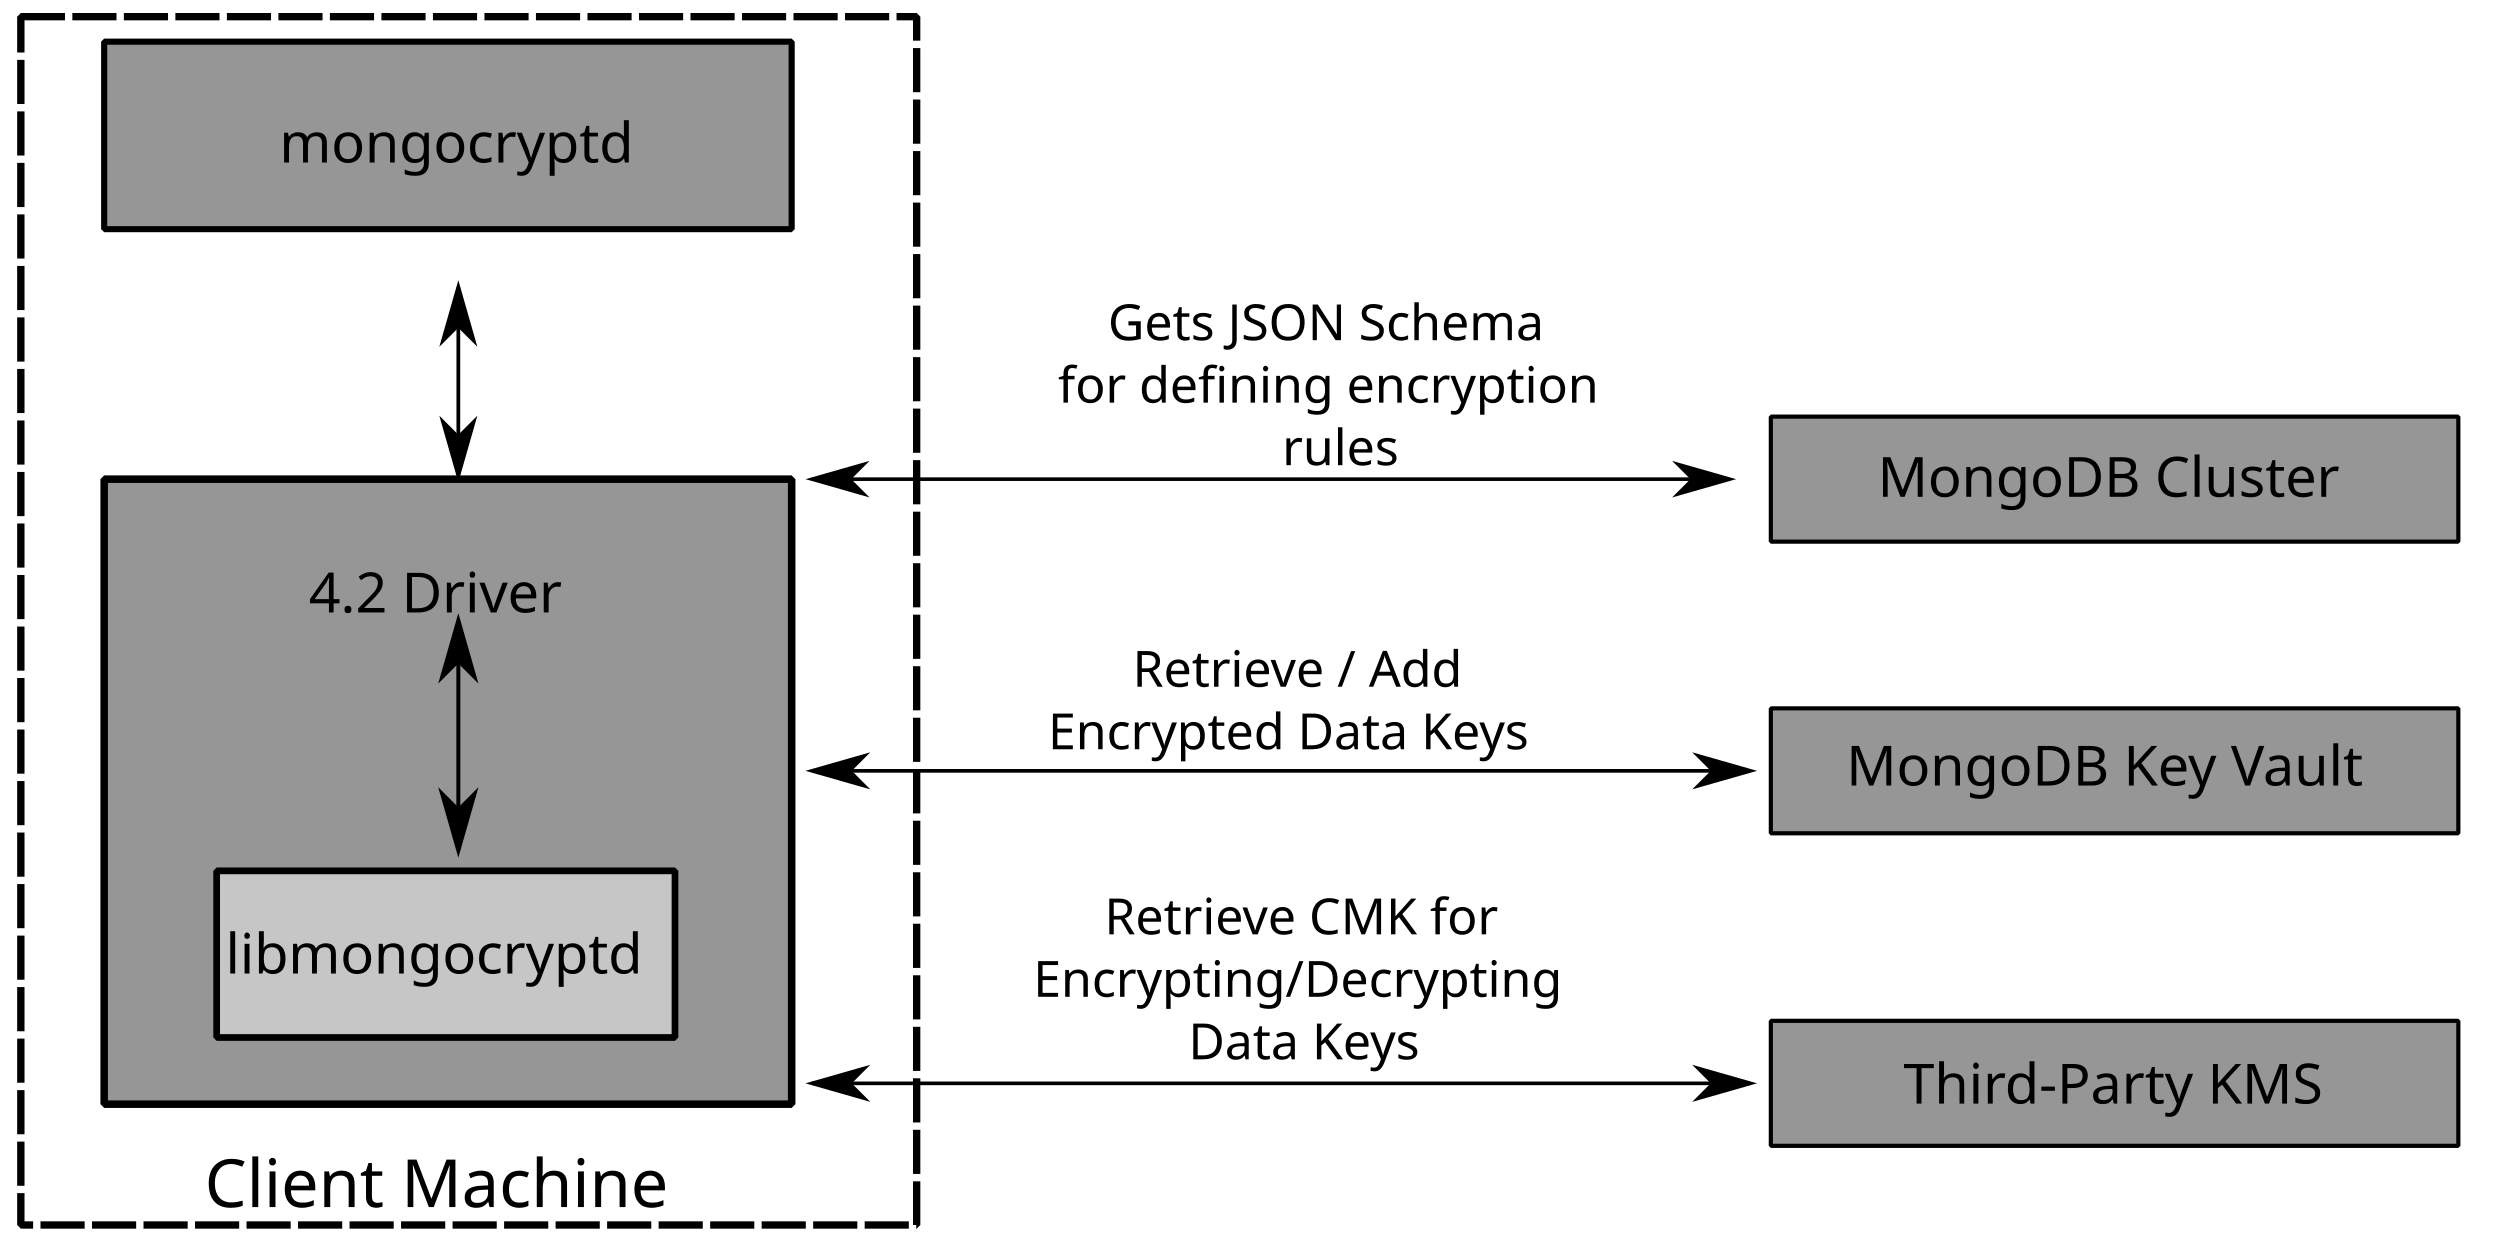
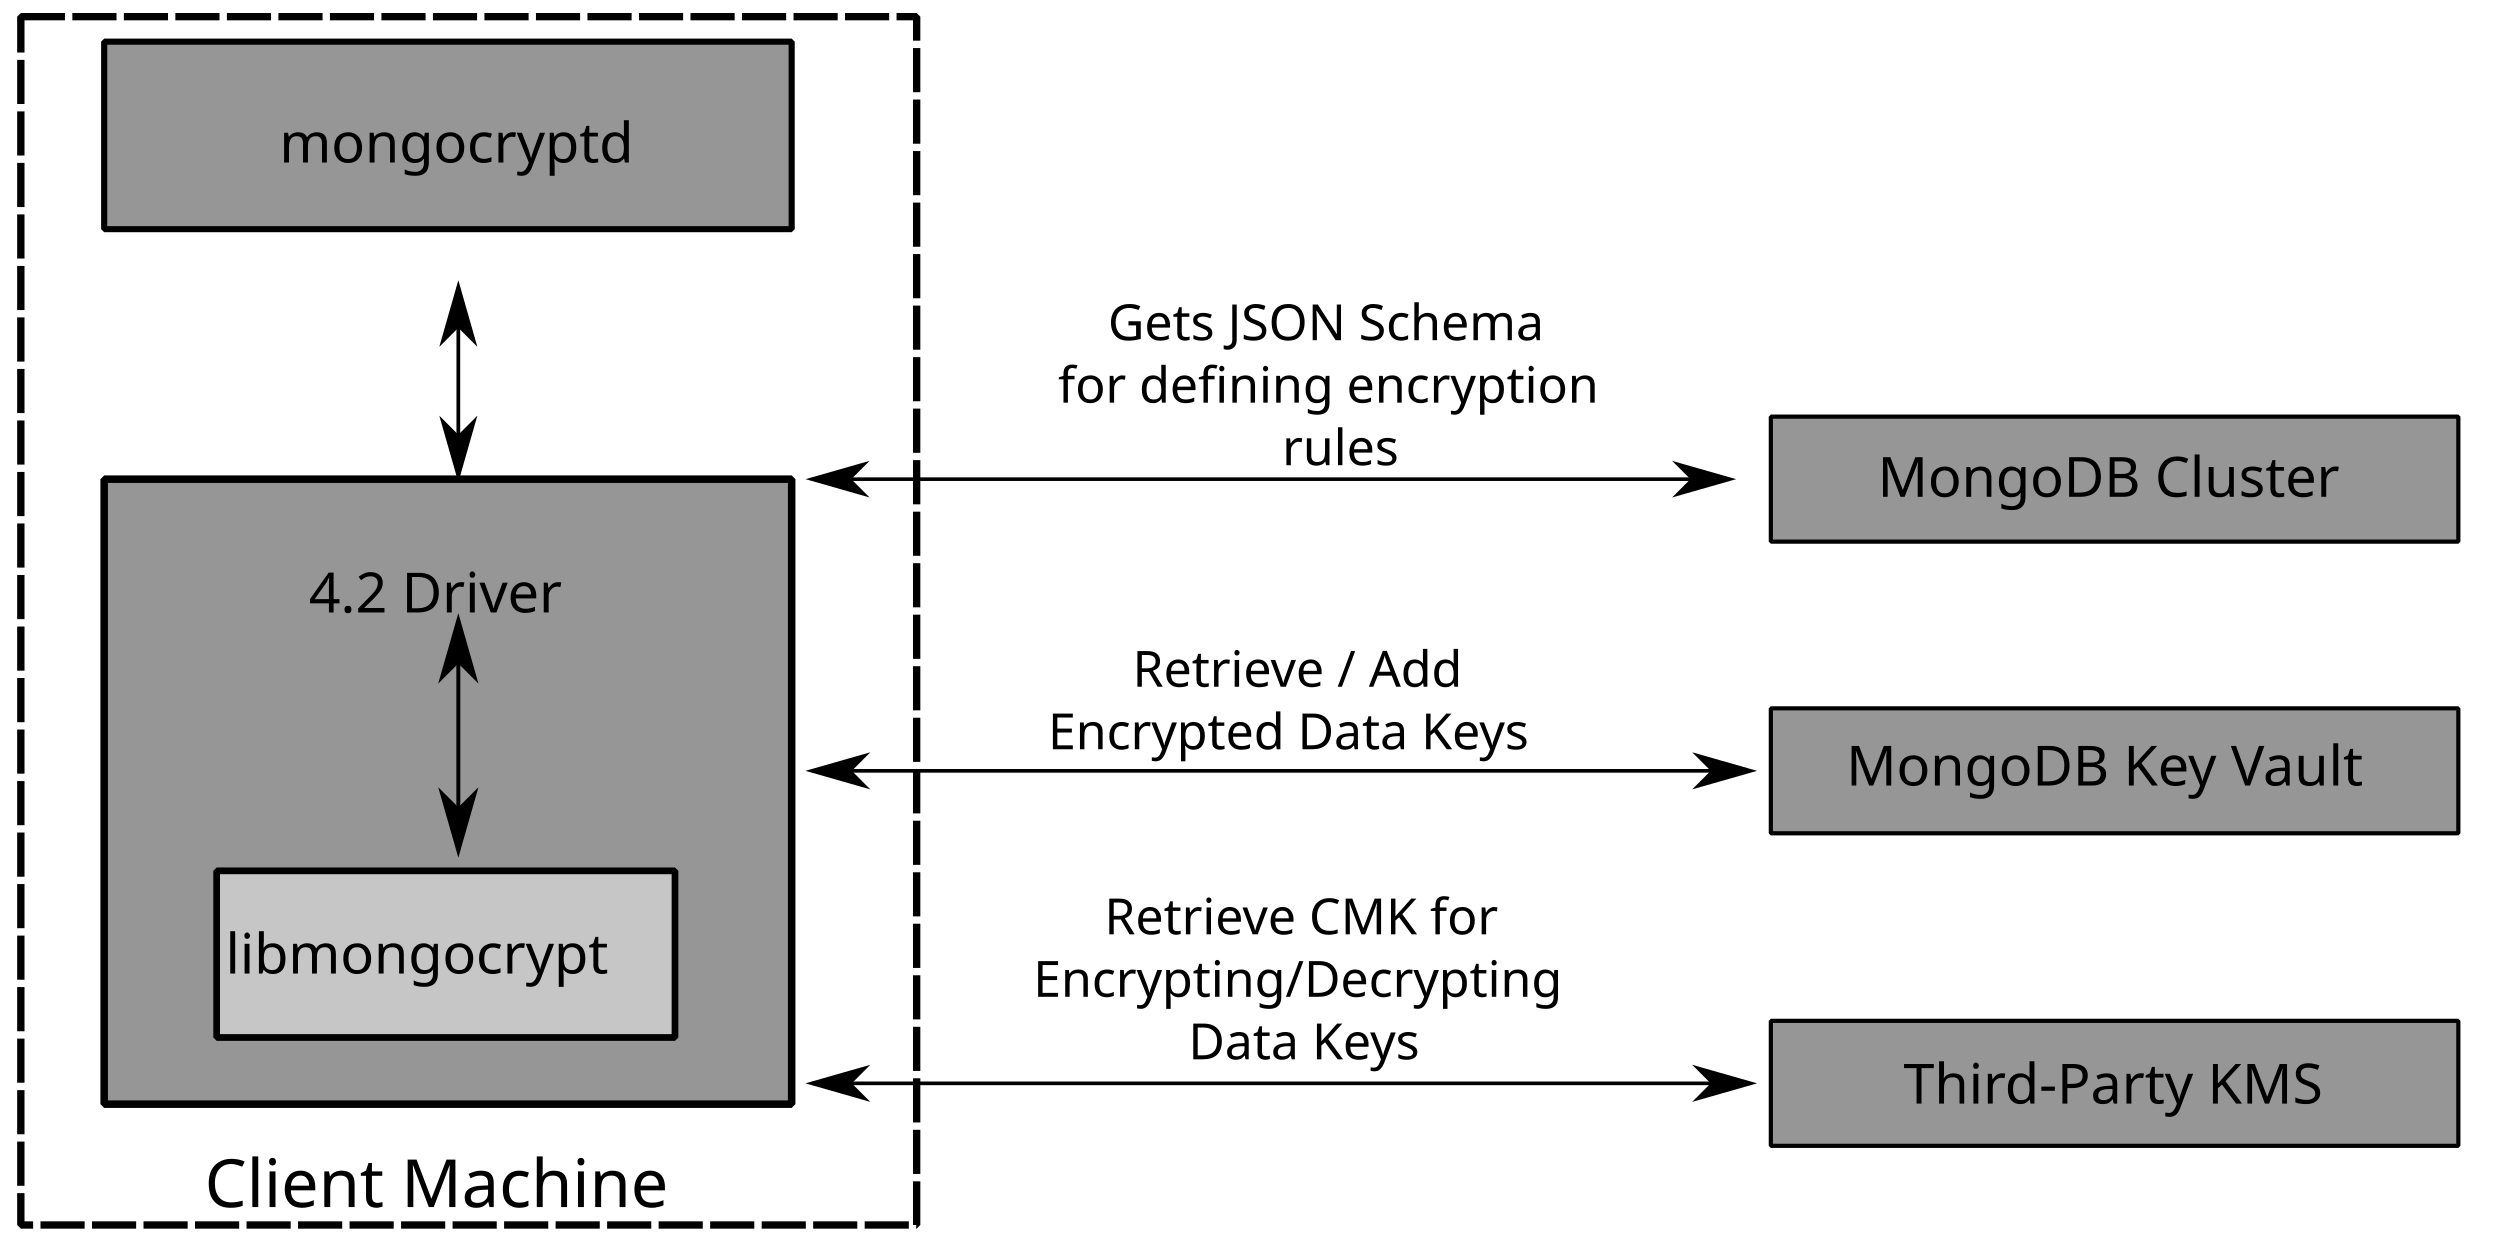
<svg xmlns="http://www.w3.org/2000/svg" width="600" height="300" viewBox="0 0 158.75 79.375" version="1.1" id="svg8">
  <defs id="defs2">
    <marker orient="auto" refY="0.0" refX="0.0" id="marker11441" style="overflow:visible;">
      <path id="path11439" d="M 0.0,0.0 L 5.0,-5.0 L -12.5,0.0 L 5.0,5.0 L 0.0,0.0 z " style="fill-rule:evenodd;stroke:#000000;stroke-width:1pt;stroke-opacity:1;fill:#000000;fill-opacity:1" transform="scale(0.8) rotate(180) translate(12.5,0)" />
    </marker>
    <marker orient="auto" refY="0.0" refX="0.0" id="marker11365" style="overflow:visible">
      <path id="path11363" d="M 0.0,0.0 L 5.0,-5.0 L -12.5,0.0 L 5.0,5.0 L 0.0,0.0 z " style="fill-rule:evenodd;stroke:#000000;stroke-width:1pt;stroke-opacity:1;fill:#000000;fill-opacity:1" transform="scale(0.8) translate(12.5,0)" />
    </marker>
    <marker style="overflow:visible;" id="marker10693" refX="0.0" refY="0.0" orient="auto">
      <path transform="scale(0.8) rotate(180) translate(12.5,0)" style="fill-rule:evenodd;stroke:#000000;stroke-width:1pt;stroke-opacity:1;fill:#000000;fill-opacity:1" d="M 0.0,0.0 L 5.0,-5.0 L -12.5,0.0 L 5.0,5.0 L 0.0,0.0 z " id="path10691" />
    </marker>
    <marker style="overflow:visible" id="marker10629" refX="0.0" refY="0.0" orient="auto">
      <path transform="scale(0.8) translate(12.5,0)" style="fill-rule:evenodd;stroke:#000000;stroke-width:1pt;stroke-opacity:1;fill:#000000;fill-opacity:1" d="M 0.0,0.0 L 5.0,-5.0 L -12.5,0.0 L 5.0,5.0 L 0.0,0.0 z " id="path10627" />
    </marker>
    <marker orient="auto" refY="0.0" refX="0.0" id="marker8889" style="overflow:visible;">
      <path id="path8887" d="M 0.0,0.0 L 5.0,-5.0 L -12.5,0.0 L 5.0,5.0 L 0.0,0.0 z " style="fill-rule:evenodd;stroke:#000000;stroke-width:1pt;stroke-opacity:1;fill:#000000;fill-opacity:1" transform="scale(0.8) rotate(180) translate(12.5,0)" />
    </marker>
    <marker orient="auto" refY="0.0" refX="0.0" id="marker8837" style="overflow:visible">
      <path id="path8835" d="M 0.0,0.0 L 5.0,-5.0 L -12.5,0.0 L 5.0,5.0 L 0.0,0.0 z " style="fill-rule:evenodd;stroke:#000000;stroke-width:1pt;stroke-opacity:1;fill:#000000;fill-opacity:1" transform="scale(0.8) translate(12.5,0)" />
    </marker>
    <marker style="overflow:visible;" id="marker7409" refX="0.0" refY="0.0" orient="auto">
      <path transform="scale(0.8) rotate(180) translate(12.5,0)" style="fill-rule:evenodd;stroke:#000000;stroke-width:1pt;stroke-opacity:1;fill:#000000;fill-opacity:1" d="M 0.0,0.0 L 5.0,-5.0 L -12.5,0.0 L 5.0,5.0 L 0.0,0.0 z " id="path7407" />
    </marker>
    <marker style="overflow:visible" id="marker7369" refX="0.0" refY="0.0" orient="auto">
      <path transform="scale(0.8) translate(12.5,0)" style="fill-rule:evenodd;stroke:#000000;stroke-width:1pt;stroke-opacity:1;fill:#000000;fill-opacity:1" d="M 0.0,0.0 L 5.0,-5.0 L -12.5,0.0 L 5.0,5.0 L 0.0,0.0 z " id="path7367" />
    </marker>
    <marker orient="auto" refY="0.0" refX="0.0" id="marker5021" style="overflow:visible;">
      <path id="path5019" d="M 0.0,0.0 L 5.0,-5.0 L -12.5,0.0 L 5.0,5.0 L 0.0,0.0 z " style="fill-rule:evenodd;stroke:#000000;stroke-width:1pt;stroke-opacity:1;fill:#000000;fill-opacity:1" transform="scale(0.8) rotate(180) translate(12.5,0)" />
    </marker>
    <marker orient="auto" refY="0.0" refX="0.0" id="marker4939" style="overflow:visible;">
      <path id="path4937" d="M 0.0,0.0 L 5.0,-5.0 L -12.5,0.0 L 5.0,5.0 L 0.0,0.0 z " style="fill-rule:evenodd;stroke:#000000;stroke-width:1pt;stroke-opacity:1;fill:#000000;fill-opacity:1" transform="scale(0.8) rotate(180) translate(12.5,0)" />
    </marker>
    <marker orient="auto" refY="0.0" refX="0.0" id="Arrow1Lend" style="overflow:visible;">
      <path id="path4626" d="M 0.0,0.0 L 5.0,-5.0 L -12.5,0.0 L 5.0,5.0 L 0.0,0.0 z " style="fill-rule:evenodd;stroke:#000000;stroke-width:1pt;stroke-opacity:1;fill:#000000;fill-opacity:1" transform="scale(0.8) rotate(180) translate(12.5,0)" />
    </marker>
    <marker orient="auto" refY="0.0" refX="0.0" id="Arrow1Lstart" style="overflow:visible">
      <path id="path4623" d="M 0.0,0.0 L 5.0,-5.0 L -12.5,0.0 L 5.0,5.0 L 0.0,0.0 z " style="fill-rule:evenodd;stroke:#000000;stroke-width:1pt;stroke-opacity:1;fill:#000000;fill-opacity:1" transform="scale(0.8) translate(12.5,0)" />
    </marker>
  </defs>
  <g id="layer2" style="display:inline">
    <rect style="opacity:1;fill:none;fill-opacity:1;stroke:#000000;stroke-width:0.467;stroke-linejoin:miter;stroke-miterlimit:0;stroke-dasharray:2.804, 0.467;stroke-dashoffset:0;stroke-opacity:1;image-rendering:auto" id="rect4533" width="56.885" height="76.729" x="1.323" y="1.058" />
    <rect style="fill:none;fill-opacity:0.208;stroke:#000000;stroke-width:1.527;stroke-linejoin:round;stroke-miterlimit:4;stroke-dasharray:none;stroke-opacity:0" id="rect4530" width="61.271" height="79.375" x="0" y="-297" ry="5.597" transform="scale(1,-1)" />
    <rect style="opacity:1;fill:#969696;fill-opacity:1;stroke:#000000;stroke-width:0.266;stroke-linejoin:miter;stroke-miterlimit:0;stroke-dasharray:none;stroke-opacity:1" id="rect4571" width="43.656" height="7.937" x="112.448" y="64.823" />
    <rect style="opacity:1;fill:#969696;fill-opacity:1;stroke:#000000;stroke-width:0.389;stroke-linejoin:miter;stroke-miterlimit:0;stroke-dasharray:none;stroke-opacity:1" id="rect4573" width="43.656" height="11.906" x="6.615" y="2.646" />
    <rect style="opacity:1;fill:#969696;fill-opacity:1;stroke:#000000;stroke-width:0.477;stroke-linejoin:miter;stroke-miterlimit:0;stroke-dasharray:none;stroke-opacity:1" id="rect4575" width="43.656" height="39.688" x="6.615" y="30.427" />
    <path style="fill:none;stroke:#000000;stroke-width:0.232;stroke-linecap:butt;stroke-linejoin:miter;stroke-miterlimit:4;stroke-dasharray:none;stroke-opacity:1;marker-start:url(#marker11365);marker-end:url(#marker11441)" d="M 111.125,68.792 H 75.045 51.594" id="path11361" />
    <path id="path10625" d="M 111.125,48.948 H 75.045 51.594" style="fill:none;stroke:#000000;stroke-width:0.232;stroke-linecap:butt;stroke-linejoin:miter;stroke-miterlimit:4;stroke-dasharray:none;stroke-opacity:1;marker-start:url(#marker10629);marker-end:url(#marker10693)" />
    <path style="fill:none;stroke:#000000;stroke-width:0.229;stroke-linecap:butt;stroke-linejoin:miter;stroke-miterlimit:4;stroke-dasharray:none;stroke-opacity:1;marker-start:url(#marker8837);marker-end:url(#marker8889)" d="M 109.802,30.427 H 74.524 51.594" id="path8833" />
    <path id="path7365" d="M 29.104,18.256 V 25.472 30.163" style="fill:none;stroke:#000000;stroke-width:0.238;stroke-linecap:butt;stroke-linejoin:miter;stroke-miterlimit:4;stroke-dasharray:none;stroke-opacity:1;marker-start:url(#marker7369);marker-end:url(#marker7409)" />
    <path style="fill:none;stroke:#000000;stroke-width:0.252;stroke-linecap:butt;stroke-linejoin:miter;stroke-miterlimit:4;stroke-dasharray:none;stroke-opacity:1;marker-start:url(#Arrow1Lstart);marker-end:url(#marker5021)" d="m 29.104,39.423 v 8.819 5.733" id="path5713" />
    <rect style="opacity:1;fill:#c6c6c6;fill-opacity:1;stroke:#000000;stroke-width:0.426;stroke-linejoin:miter;stroke-miterlimit:0;stroke-dasharray:none;stroke-opacity:1" id="rect4577" width="29.104" height="10.583" x="13.758" y="55.298" />
    <rect y="44.979" x="112.448" height="7.937" width="43.656" id="rect12330" style="opacity:1;fill:#969696;fill-opacity:1;stroke:#000000;stroke-width:0.266;stroke-linejoin:miter;stroke-miterlimit:0;stroke-dasharray:none;stroke-opacity:1" />
    <rect style="opacity:1;fill:#969696;fill-opacity:1;stroke:#000000;stroke-width:0.266;stroke-linejoin:miter;stroke-miterlimit:0;stroke-dasharray:none;stroke-opacity:1" id="rect12332" width="43.656" height="7.937" x="112.448" y="26.458" />
  </g>
  <g id="layer3" style="display:inline">
    <text xml:space="preserve" style="font-style:normal;font-variant:normal;font-weight:normal;font-stretch:normal;font-size:4.233px;line-height:1.25;font-family:sans-serif;-inkscape-font-specification:'sans-serif, Normal';font-variant-ligatures:normal;font-variant-caps:normal;font-variant-numeric:normal;font-feature-settings:normal;text-align:start;letter-spacing:0px;word-spacing:0px;writing-mode:lr-tb;text-anchor:start;fill:#000000;fill-opacity:1;stroke:none;stroke-width:0.265" x="12.988" y="76.645" id="text12975">
      <tspan x="12.988" y="76.645" id="tspan12973" style="stroke-width:0.265">
        <tspan x="12.988" y="76.645" id="tspan12971" style="stroke-width:0.265">Client Machine</tspan>
      </tspan>
    </text>
    <text xml:space="preserve" style="font-style:normal;font-variant:normal;font-weight:normal;font-stretch:normal;font-size:3.528px;line-height:1.25;font-family:sans-serif;-inkscape-font-specification:'sans-serif, Normal';font-variant-ligatures:normal;font-variant-caps:normal;font-variant-numeric:normal;font-feature-settings:normal;text-align:start;letter-spacing:0px;word-spacing:0px;writing-mode:lr-tb;text-anchor:start;display:inline;fill:#000000;fill-opacity:1;stroke:none;stroke-width:0.265" x="14.324" y="61.824" id="text12981">
      <tspan x="14.324" y="61.824" id="tspan12979" style="stroke-width:0.265">
-         <tspan x="14.324" y="61.824" id="tspan12977" style="stroke-width:0.265">libmongocryptd</tspan>
+         <tspan x="14.324" y="61.824" id="tspan12977" style="stroke-width:0.265">libmongocrypt</tspan>
      </tspan>
    </text>
    <text xml:space="preserve" style="font-style:normal;font-variant:normal;font-weight:normal;font-stretch:normal;font-size:3.528px;line-height:1.25;font-family:sans-serif;-inkscape-font-specification:'sans-serif, Normal';font-variant-ligatures:normal;font-variant-caps:normal;font-variant-numeric:normal;font-feature-settings:normal;text-align:start;letter-spacing:0px;word-spacing:0px;writing-mode:lr-tb;text-anchor:start;fill:#000000;fill-opacity:1;stroke:none;stroke-width:0.265" x="19.606" y="38.887" id="text12987">
      <tspan x="19.606" y="38.887" id="tspan12985" style="stroke-width:0.265">
        <tspan x="19.606" y="38.887" id="tspan12983" style="stroke-width:0.265">4.2 Driver</tspan>
      </tspan>
    </text>
    <text xml:space="preserve" style="font-style:normal;font-variant:normal;font-weight:normal;font-stretch:normal;font-size:3.528px;line-height:1.25;font-family:sans-serif;-inkscape-font-specification:'sans-serif, Normal';font-variant-ligatures:normal;font-variant-caps:normal;font-variant-numeric:normal;font-feature-settings:normal;text-align:start;letter-spacing:0px;word-spacing:0px;writing-mode:lr-tb;text-anchor:start;fill:#000000;fill-opacity:1;stroke:none;stroke-width:0.265" x="17.742" y="10.323" id="text12993">
      <tspan x="17.742" y="10.323" id="tspan12991" style="stroke-width:0.265">
        <tspan x="17.742" y="10.323" id="tspan12989" style="stroke-width:0.265">mongocryptd</tspan>
      </tspan>
    </text>
    <text xml:space="preserve" style="font-style:normal;font-variant:normal;font-weight:normal;font-stretch:normal;font-size:3.528px;line-height:1.25;font-family:sans-serif;-inkscape-font-specification:'sans-serif, Normal';font-variant-ligatures:normal;font-variant-caps:normal;font-variant-numeric:normal;font-feature-settings:normal;text-align:start;letter-spacing:0px;word-spacing:0px;writing-mode:lr-tb;text-anchor:start;fill:#000000;fill-opacity:1;stroke:none;stroke-width:0.265" x="119.226" y="31.546" id="text12999">
      <tspan x="119.226" y="31.546" id="tspan12997" style="stroke-width:0.265">
        <tspan x="119.226" y="31.546" id="tspan12995" style="stroke-width:0.265">MongoDB Cluster</tspan>
      </tspan>
    </text>
    <text xml:space="preserve" style="font-style:normal;font-variant:normal;font-weight:normal;font-stretch:normal;font-size:3.528px;line-height:1.25;font-family:sans-serif;-inkscape-font-specification:'sans-serif, Normal';font-variant-ligatures:normal;font-variant-caps:normal;font-variant-numeric:normal;font-feature-settings:normal;text-align:start;letter-spacing:0px;word-spacing:0px;writing-mode:lr-tb;text-anchor:start;fill:#000000;fill-opacity:1;stroke:none;stroke-width:0.265" x="117.235" y="49.88" id="text13005">
      <tspan x="117.235" y="49.88" id="tspan13003" style="stroke-width:0.265">
        <tspan x="117.235" y="49.88" id="tspan13001" style="stroke-width:0.265">MongoDB Key Vault</tspan>
      </tspan>
    </text>
    <text xml:space="preserve" style="font-style:normal;font-variant:normal;font-weight:normal;font-stretch:normal;font-size:3.528px;line-height:1.25;font-family:sans-serif;-inkscape-font-specification:'sans-serif, Normal';font-variant-ligatures:normal;font-variant-caps:normal;font-variant-numeric:normal;font-feature-settings:normal;text-align:start;letter-spacing:0px;word-spacing:0px;writing-mode:lr-tb;text-anchor:start;fill:#000000;fill-opacity:1;stroke:none;stroke-width:0.265" x="120.876" y="70.079" id="text13011">
      <tspan x="120.876" y="70.079" id="tspan13009" style="stroke-width:0.265">
        <tspan x="120.876" y="70.079" id="tspan13007" style="stroke-width:0.265">Third-Party KMS</tspan>
      </tspan>
    </text>
    <text xml:space="preserve" style="font-style:normal;font-variant:normal;font-weight:normal;font-stretch:normal;font-size:3.175px;line-height:1.25;font-family:sans-serif;-inkscape-font-specification:'sans-serif, Normal';font-variant-ligatures:normal;font-variant-caps:normal;font-variant-numeric:normal;font-feature-settings:normal;text-align:start;letter-spacing:0px;word-spacing:0px;writing-mode:lr-tb;text-anchor:start;fill:#000000;fill-opacity:1;stroke:none;stroke-width:0.265" x="70.361" y="21.601" id="text13031">
      <tspan x="70.361" y="21.601" id="tspan13017" style="font-style:normal;font-variant:normal;font-weight:normal;font-stretch:normal;font-size:3.175px;font-family:sans-serif;-inkscape-font-specification:'sans-serif, Normal';font-variant-ligatures:normal;font-variant-caps:normal;font-variant-numeric:normal;font-feature-settings:normal;text-align:start;writing-mode:lr-tb;text-anchor:start;stroke-width:0.265">
        <tspan x="70.361" y="21.601" id="tspan13013" style="font-style:normal;font-variant:normal;font-weight:normal;font-stretch:normal;font-size:3.175px;font-family:sans-serif;-inkscape-font-specification:'sans-serif, Normal';font-variant-ligatures:normal;font-variant-caps:normal;font-variant-numeric:normal;font-feature-settings:normal;text-align:start;writing-mode:lr-tb;text-anchor:start;stroke-width:0.265">Gets JSON Schema</tspan>
        <tspan dx="0" x="100.3" y="21.601" id="tspan13015" style="font-style:normal;font-variant:normal;font-weight:normal;font-stretch:normal;font-size:3.175px;font-family:sans-serif;-inkscape-font-specification:'sans-serif, Normal';font-variant-ligatures:normal;font-variant-caps:normal;font-variant-numeric:normal;font-feature-settings:normal;text-align:start;writing-mode:lr-tb;text-anchor:start;stroke-width:0.265" />
      </tspan>
      <tspan x="67.186" y="25.569" id="tspan13023" style="font-style:normal;font-variant:normal;font-weight:normal;font-stretch:normal;font-size:3.175px;font-family:sans-serif;-inkscape-font-specification:'sans-serif, Normal';font-variant-ligatures:normal;font-variant-caps:normal;font-variant-numeric:normal;font-feature-settings:normal;text-align:start;writing-mode:lr-tb;text-anchor:start;stroke-width:0.265">
        <tspan x="67.186" y="25.569" id="tspan13019" style="font-style:normal;font-variant:normal;font-weight:normal;font-stretch:normal;font-size:3.175px;font-family:sans-serif;-inkscape-font-specification:'sans-serif, Normal';font-variant-ligatures:normal;font-variant-caps:normal;font-variant-numeric:normal;font-feature-settings:normal;text-align:start;writing-mode:lr-tb;text-anchor:start;stroke-width:0.265">for defining encryption</tspan>
        <tspan dx="0" x="103.475" y="25.569" id="tspan13021" style="font-style:normal;font-variant:normal;font-weight:normal;font-stretch:normal;font-size:3.175px;font-family:sans-serif;-inkscape-font-specification:'sans-serif, Normal';font-variant-ligatures:normal;font-variant-caps:normal;font-variant-numeric:normal;font-feature-settings:normal;text-align:start;writing-mode:lr-tb;text-anchor:start;stroke-width:0.265" />
      </tspan>
      <tspan x="81.423" y="29.538" id="tspan13029" style="font-style:normal;font-variant:normal;font-weight:normal;font-stretch:normal;font-size:3.175px;font-family:sans-serif;-inkscape-font-specification:'sans-serif, Normal';font-variant-ligatures:normal;font-variant-caps:normal;font-variant-numeric:normal;font-feature-settings:normal;text-align:start;writing-mode:lr-tb;text-anchor:start;stroke-width:0.265">
        <tspan x="81.423" y="29.538" id="tspan13025" style="font-style:normal;font-variant:normal;font-weight:normal;font-stretch:normal;font-size:3.175px;font-family:sans-serif;-inkscape-font-specification:'sans-serif, Normal';font-variant-ligatures:normal;font-variant-caps:normal;font-variant-numeric:normal;font-feature-settings:normal;text-align:start;writing-mode:lr-tb;text-anchor:start;stroke-width:0.265">rules</tspan>
        <tspan dx="0" x="89.237" y="29.538" id="tspan13027" style="font-style:normal;font-variant:normal;font-weight:normal;font-stretch:normal;font-size:3.175px;font-family:sans-serif;-inkscape-font-specification:'sans-serif, Normal';font-variant-ligatures:normal;font-variant-caps:normal;font-variant-numeric:normal;font-feature-settings:normal;text-align:start;writing-mode:lr-tb;text-anchor:start;stroke-width:0.265" />
      </tspan>
    </text>
    <text xml:space="preserve" style="font-style:normal;font-variant:normal;font-weight:normal;font-stretch:normal;font-size:3.175px;line-height:1.25;font-family:sans-serif;-inkscape-font-specification:'sans-serif, Normal';font-variant-ligatures:normal;font-variant-caps:normal;font-variant-numeric:normal;font-feature-settings:normal;text-align:start;letter-spacing:0px;word-spacing:0px;writing-mode:lr;text-anchor:start;fill:#000000;fill-opacity:1;stroke:none;stroke-width:0.265;" x="71.915" y="43.61" id="text13043">
      <tspan x="72.421" y="43.61" id="tspan13037" style="stroke-width:0.265;-inkscape-font-specification:'sans-serif, Normal';font-family:sans-serif;font-weight:normal;font-style:normal;font-stretch:normal;font-variant:normal;font-size:3.175px;text-anchor:start;text-align:start;writing-mode:lr;font-variant-ligatures:normal;font-variant-caps:normal;font-variant-numeric:normal;font-feature-settings:normal;">
        <tspan x="71.915" y="43.61" id="tspan13033" style="stroke-width:0.265;-inkscape-font-specification:'sans-serif, Normal';font-family:sans-serif;font-weight:normal;font-style:normal;font-stretch:normal;font-variant:normal;font-size:3.175px;text-anchor:start;text-align:start;writing-mode:lr;font-variant-ligatures:normal;font-variant-caps:normal;font-variant-numeric:normal;font-feature-settings:normal;">Retrieve / Add </tspan>
        <tspan dx="0" x="95.405" y="43.61" id="tspan13035" style="stroke-width:0.265;-inkscape-font-specification:'sans-serif, Normal';font-family:sans-serif;font-weight:normal;font-style:normal;font-stretch:normal;font-variant:normal;font-size:3.175px;text-anchor:start;text-align:start;writing-mode:lr;font-variant-ligatures:normal;font-variant-caps:normal;font-variant-numeric:normal;font-feature-settings:normal;" />
      </tspan>
      <tspan x="66.548" y="47.578" id="tspan13041" style="stroke-width:0.265;-inkscape-font-specification:'sans-serif, Normal';font-family:sans-serif;font-weight:normal;font-style:normal;font-stretch:normal;font-variant:normal;font-size:3.175px;text-anchor:start;text-align:start;writing-mode:lr;font-variant-ligatures:normal;font-variant-caps:normal;font-variant-numeric:normal;font-feature-settings:normal;">
        <tspan x="66.548" y="47.578" id="tspan13039" style="stroke-width:0.265;-inkscape-font-specification:'sans-serif, Normal';font-family:sans-serif;font-weight:normal;font-style:normal;font-stretch:normal;font-variant:normal;font-size:3.175px;text-anchor:start;text-align:start;writing-mode:lr;font-variant-ligatures:normal;font-variant-caps:normal;font-variant-numeric:normal;font-feature-settings:normal;">Encrypted Data Keys</tspan>
      </tspan>
    </text>
    <text xml:space="preserve" style="font-style:normal;font-variant:normal;font-weight:normal;font-stretch:normal;font-size:3.175px;line-height:1.25;font-family:sans-serif;-inkscape-font-specification:'sans-serif, Normal';font-variant-ligatures:normal;font-variant-caps:normal;font-variant-numeric:normal;font-feature-settings:normal;text-align:start;letter-spacing:0px;word-spacing:0px;writing-mode:lr-tb;text-anchor:start;fill:#000000;fill-opacity:1;stroke:none;stroke-width:0.265" x="70.13" y="59.327" id="text12969">
      <tspan x="70.13" y="59.327" id="tspan12957" style="font-style:normal;font-variant:normal;font-weight:normal;font-stretch:normal;font-size:3.175px;font-family:sans-serif;-inkscape-font-specification:'sans-serif, Normal';font-variant-ligatures:normal;font-variant-caps:normal;font-variant-numeric:normal;font-feature-settings:normal;text-align:start;writing-mode:lr-tb;text-anchor:start;stroke-width:0.265">
        <tspan x="70.13" y="59.327" id="tspan12953" style="font-style:normal;font-variant:normal;font-weight:normal;font-stretch:normal;font-size:3.175px;font-family:sans-serif;-inkscape-font-specification:'sans-serif, Normal';font-variant-ligatures:normal;font-variant-caps:normal;font-variant-numeric:normal;font-feature-settings:normal;text-align:start;writing-mode:lr-tb;text-anchor:start;stroke-width:0.265">Retrieve CMK for</tspan>
        <tspan dx="0" x="96.801" y="59.327" id="tspan12955" style="font-style:normal;font-variant:normal;font-weight:normal;font-stretch:normal;font-size:3.175px;font-family:sans-serif;-inkscape-font-specification:'sans-serif, Normal';font-variant-ligatures:normal;font-variant-caps:normal;font-variant-numeric:normal;font-feature-settings:normal;text-align:start;writing-mode:lr-tb;text-anchor:start;stroke-width:0.265" />
      </tspan>
      <tspan x="65.609" y="63.296" id="tspan12963" style="font-style:normal;font-variant:normal;font-weight:normal;font-stretch:normal;font-size:3.175px;font-family:sans-serif;-inkscape-font-specification:'sans-serif, Normal';font-variant-ligatures:normal;font-variant-caps:normal;font-variant-numeric:normal;font-feature-settings:normal;text-align:start;writing-mode:lr-tb;text-anchor:start;stroke-width:0.265">
        <tspan x="65.609" y="63.296" id="tspan12959" style="font-style:normal;font-variant:normal;font-weight:normal;font-stretch:normal;font-size:3.175px;font-family:sans-serif;-inkscape-font-specification:'sans-serif, Normal';font-variant-ligatures:normal;font-variant-caps:normal;font-variant-numeric:normal;font-feature-settings:normal;text-align:start;writing-mode:lr-tb;text-anchor:start;stroke-width:0.265">Encrypting/Decrypting</tspan>
        <tspan dx="0" x="101.322" y="63.296" id="tspan12961" style="font-style:normal;font-variant:normal;font-weight:normal;font-stretch:normal;font-size:3.175px;font-family:sans-serif;-inkscape-font-specification:'sans-serif, Normal';font-variant-ligatures:normal;font-variant-caps:normal;font-variant-numeric:normal;font-feature-settings:normal;text-align:start;writing-mode:lr-tb;text-anchor:start;stroke-width:0.265" />
      </tspan>
      <tspan x="75.46" y="67.265" id="tspan12967" style="font-style:normal;font-variant:normal;font-weight:normal;font-stretch:normal;font-size:3.175px;font-family:sans-serif;-inkscape-font-specification:'sans-serif, Normal';font-variant-ligatures:normal;font-variant-caps:normal;font-variant-numeric:normal;font-feature-settings:normal;text-align:start;writing-mode:lr-tb;text-anchor:start;stroke-width:0.265">
        <tspan x="75.46" y="67.265" id="tspan12965" style="font-style:normal;font-variant:normal;font-weight:normal;font-stretch:normal;font-size:3.175px;font-family:sans-serif;-inkscape-font-specification:'sans-serif, Normal';font-variant-ligatures:normal;font-variant-caps:normal;font-variant-numeric:normal;font-feature-settings:normal;text-align:start;writing-mode:lr-tb;text-anchor:start;stroke-width:0.265">Data Keys</tspan>
      </tspan>
    </text>
  </g>
</svg>
